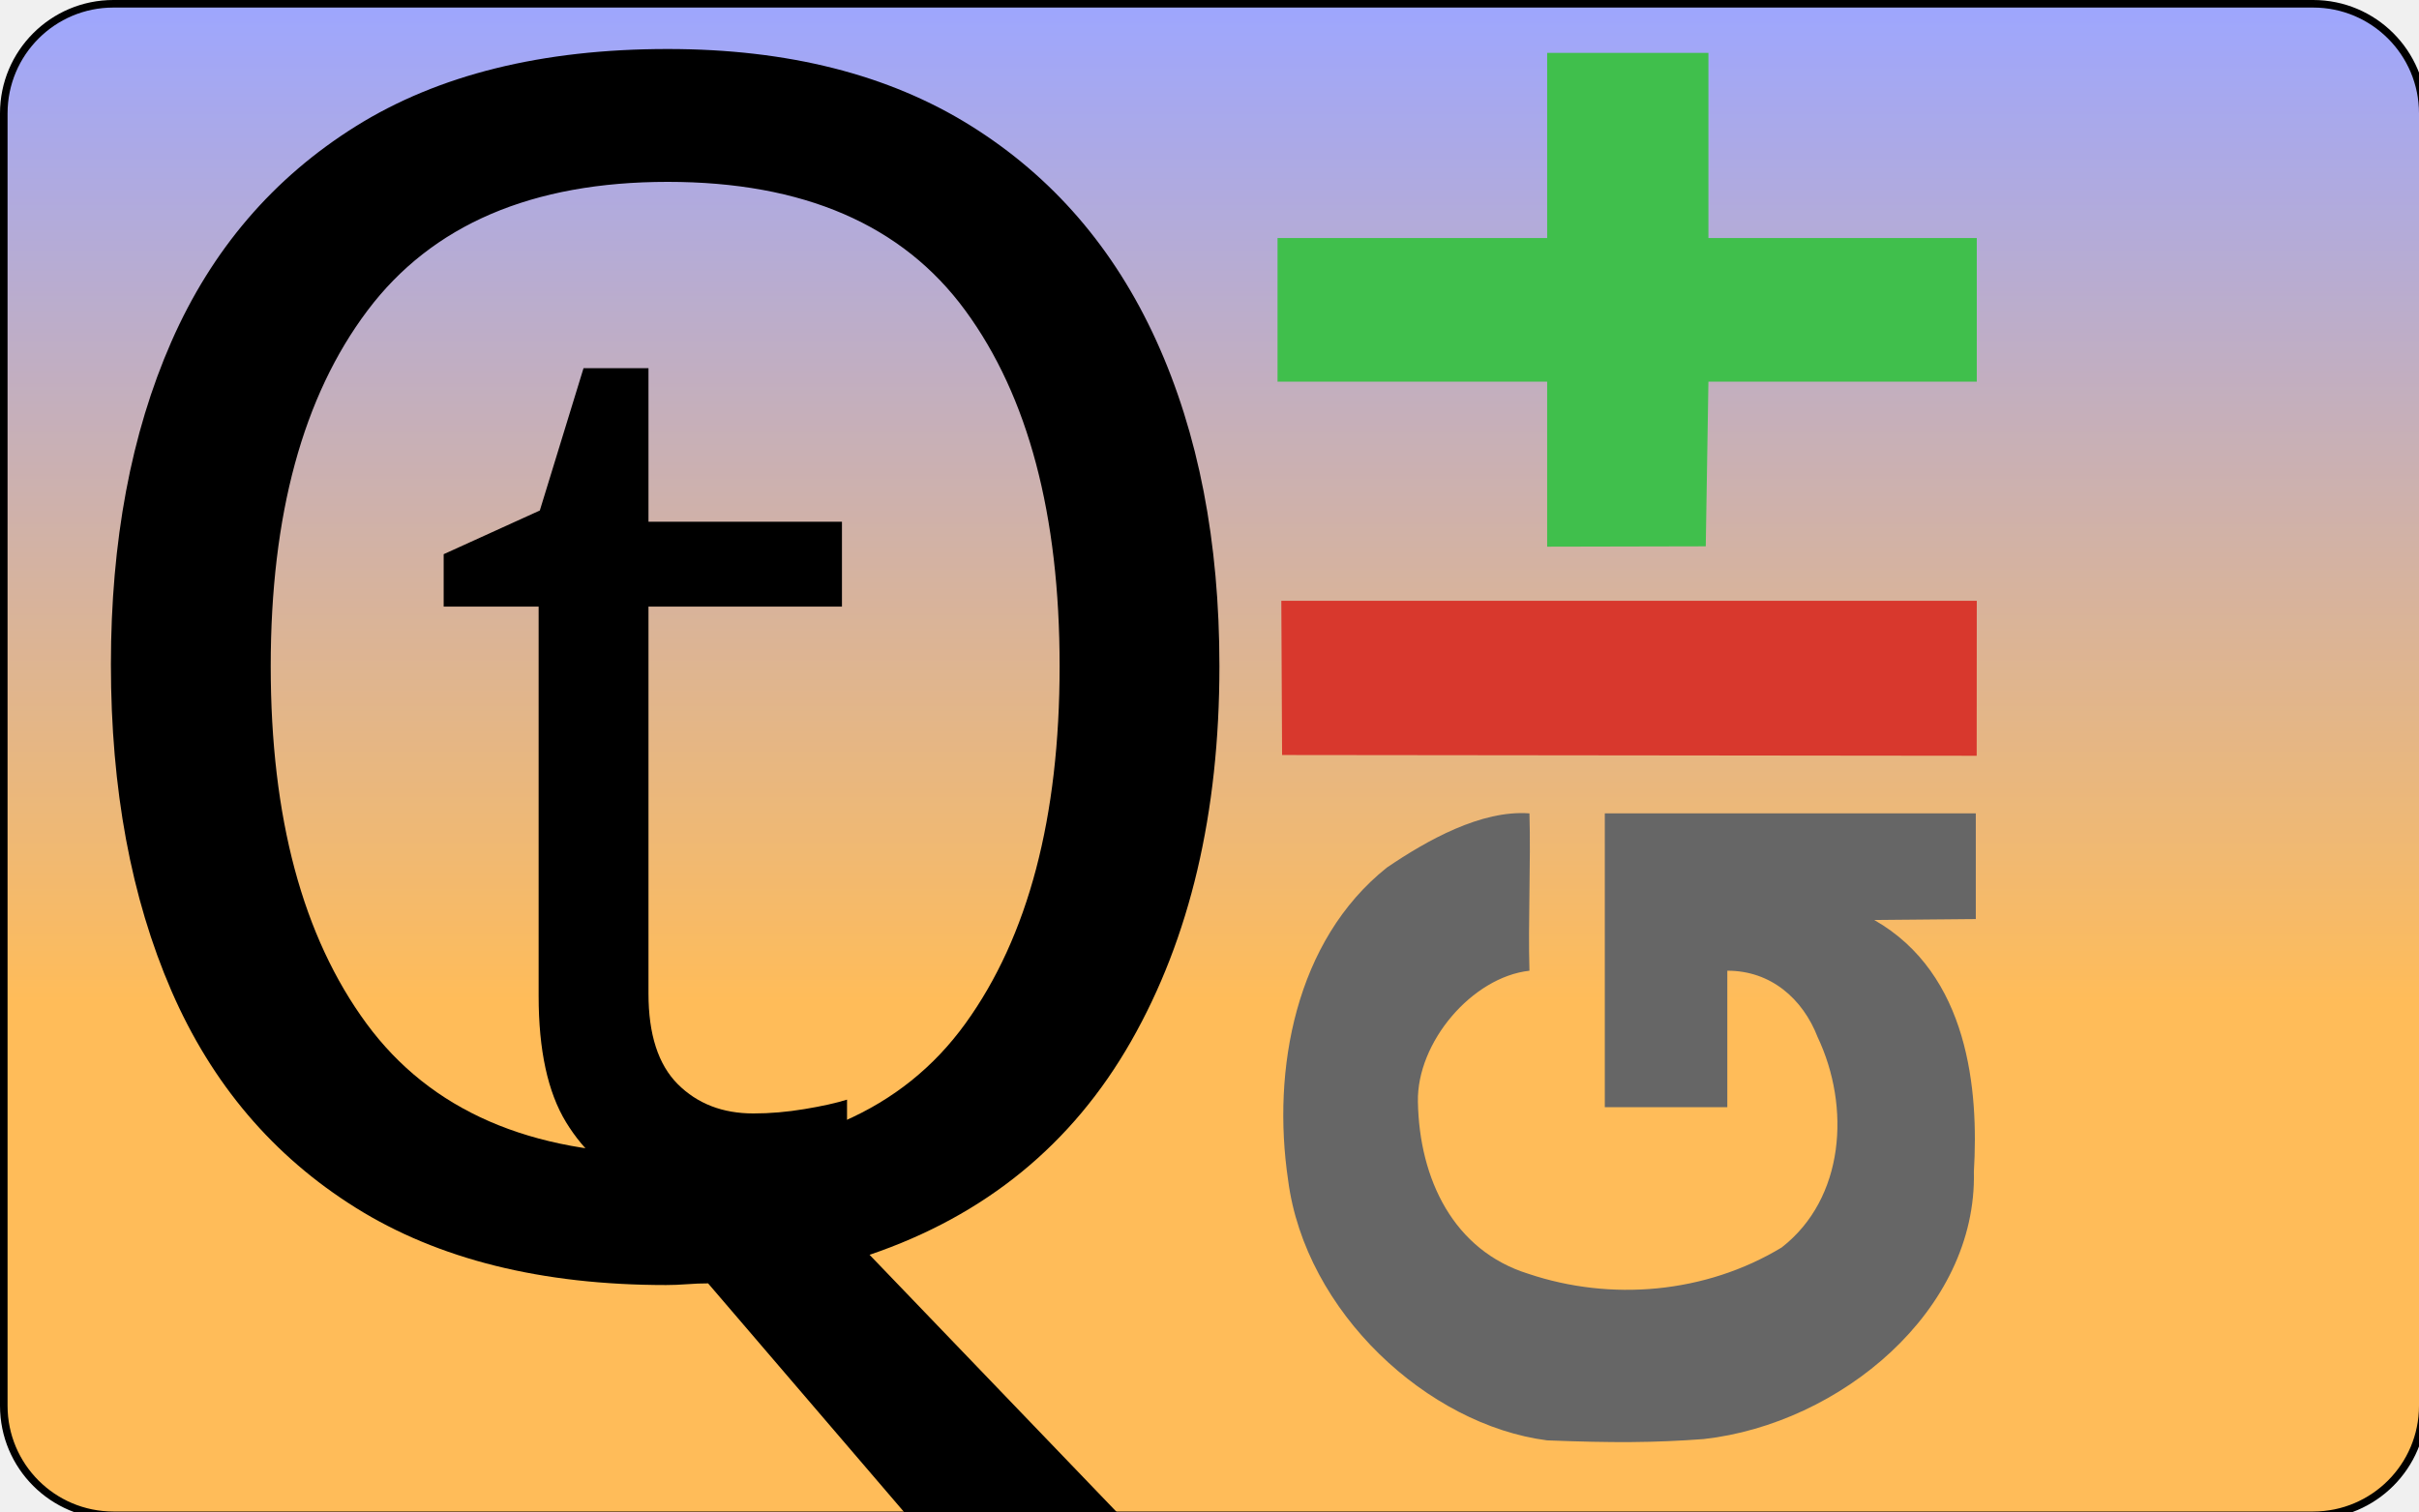
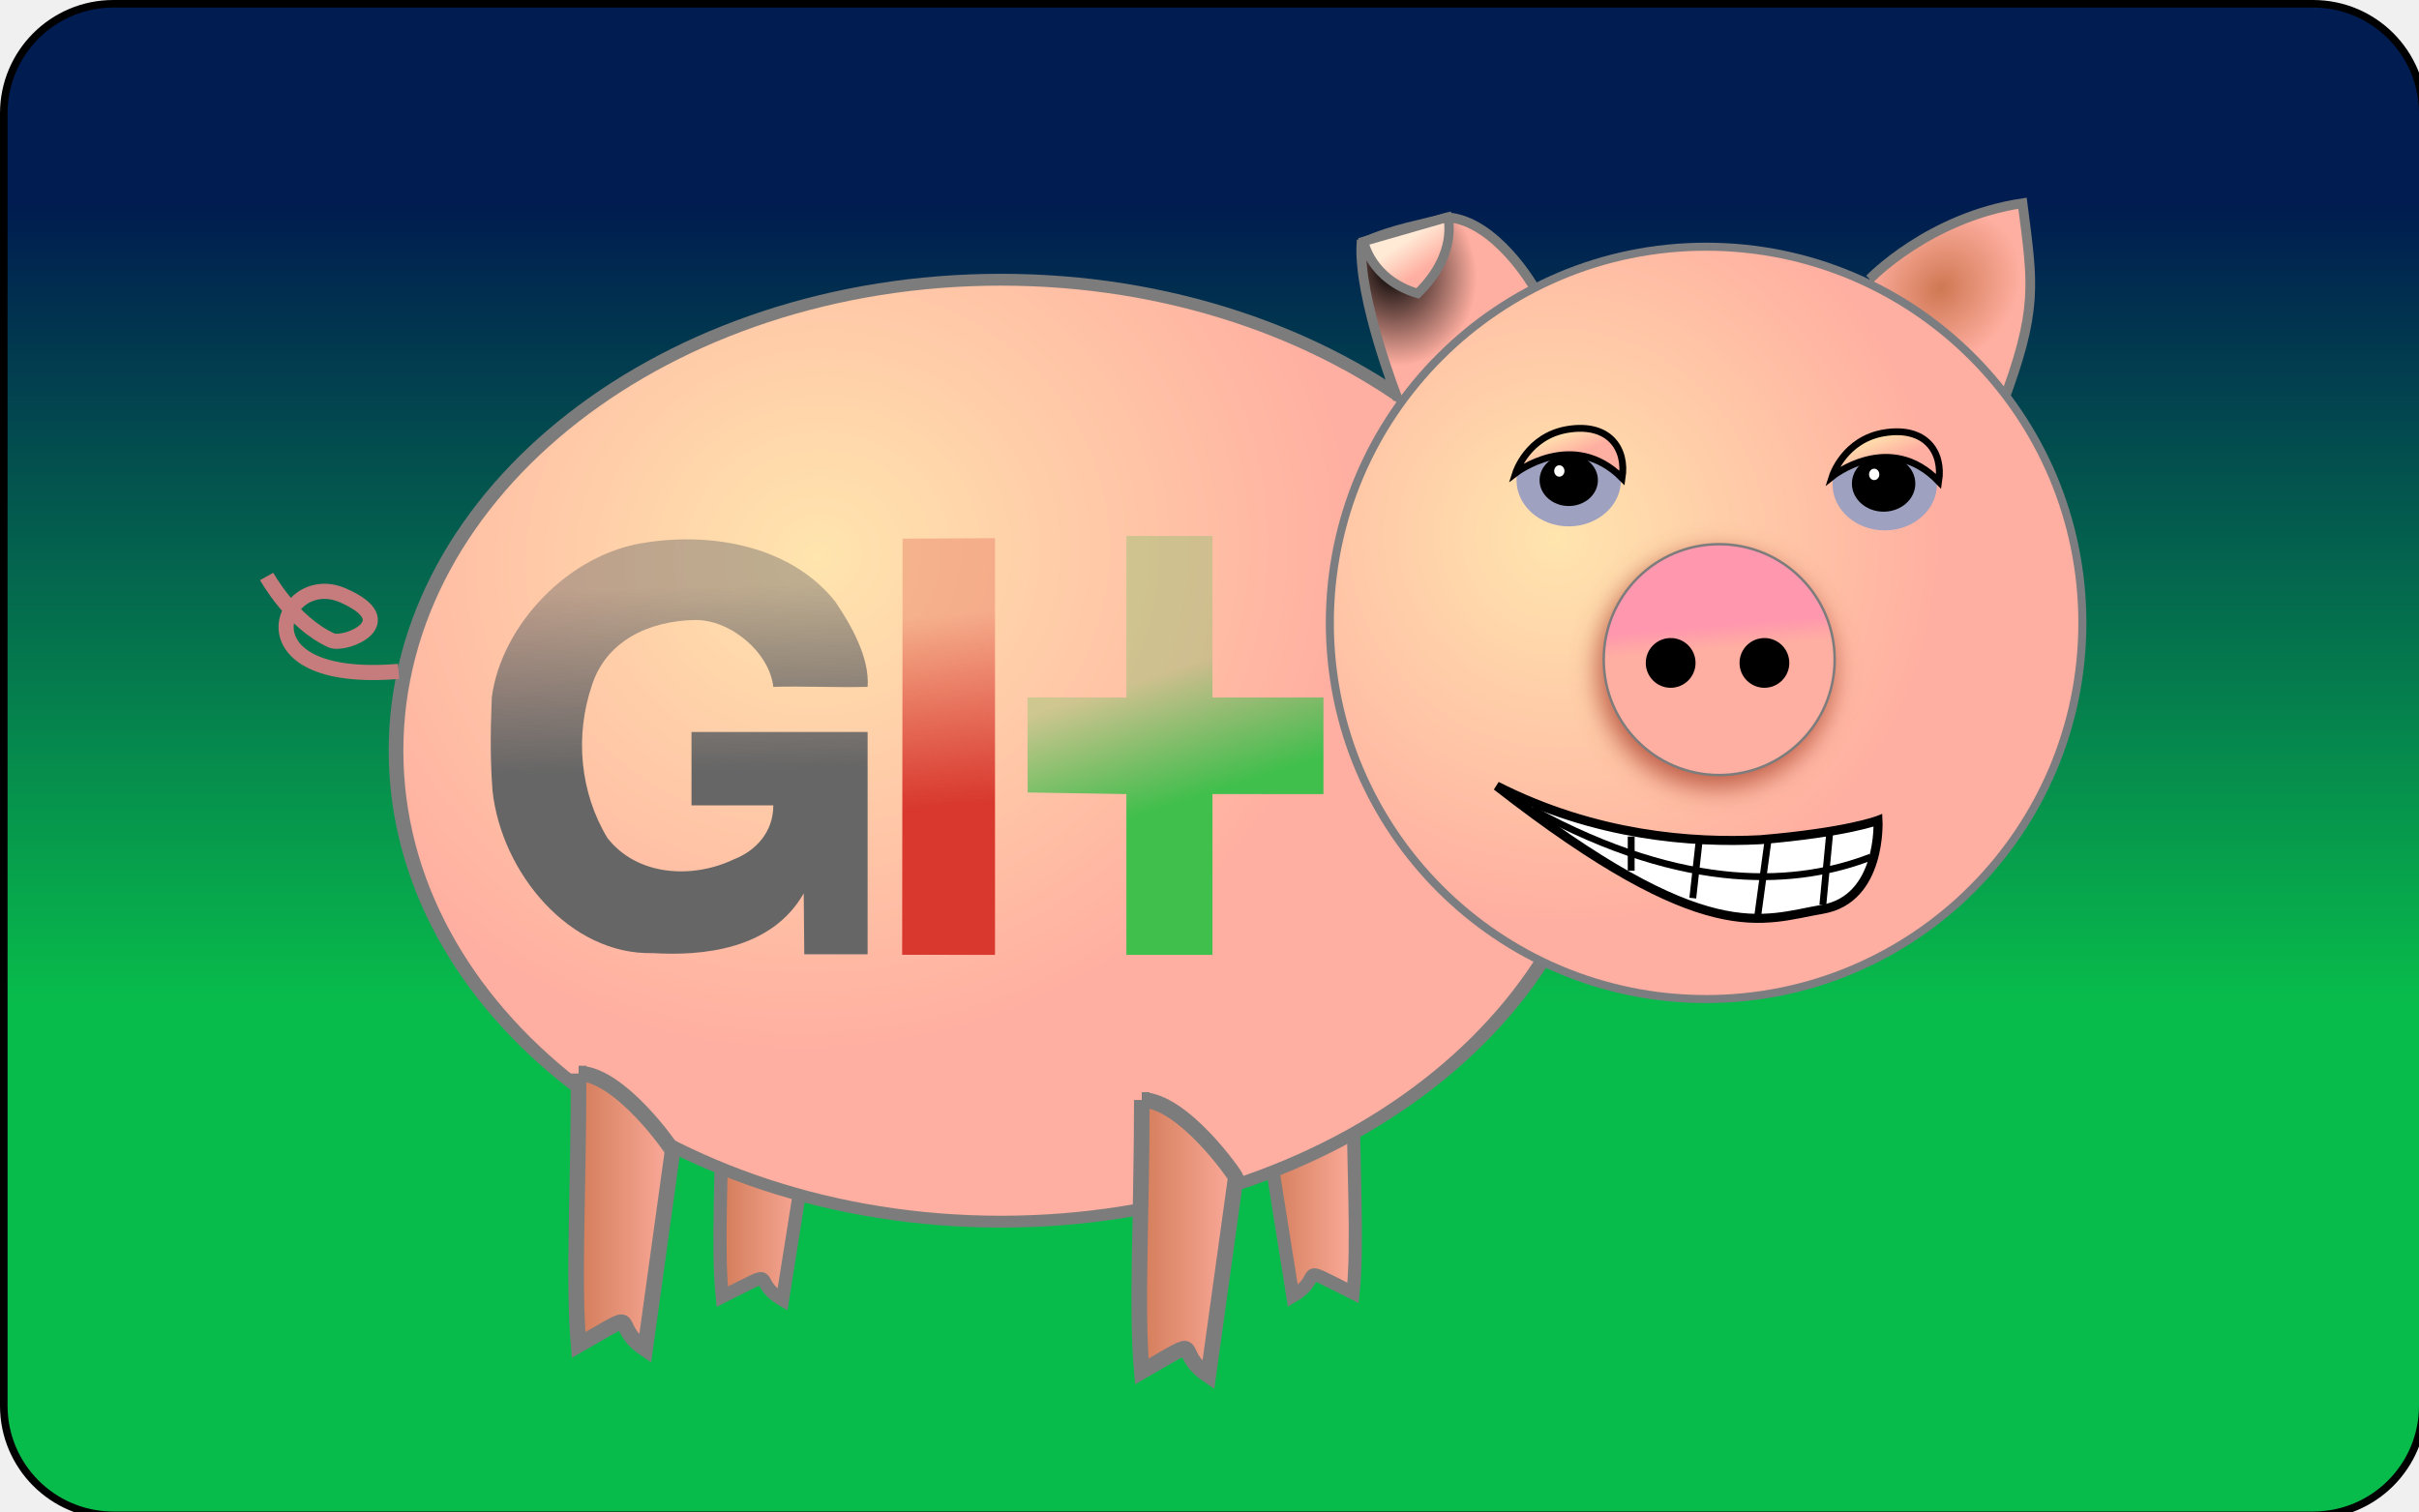
<svg xmlns="http://www.w3.org/2000/svg" xmlns:xlink="http://www.w3.org/1999/xlink" width="320" height="200" id="svg2" version="1.1">
  <defs id="defs4">
+     <linearGradient id="linearGradient3971">
+       <stop style="stop-color:#40bf4c;stop-opacity:0.252;" offset="0" id="stop3973" />
+       <stop style="stop-color:#40bf4c;stop-opacity:1;" offset="1" id="stop3975" />
+     </linearGradient>
+     <linearGradient id="linearGradient3963">
+       <stop style="stop-color:#d8382d;stop-opacity:0.252;" offset="0" id="stop3965" />
+       <stop style="stop-color:#d8382d;stop-opacity:1;" offset="1" id="stop3967" />
+     </linearGradient>
+     <linearGradient id="linearGradient3955">
+       <stop style="stop-color:#666666;stop-opacity:0.422;" offset="0" id="stop3957" />
+       <stop style="stop-color:#666666;stop-opacity:1;" offset="1" id="stop3959" />
+     </linearGradient>
+     <linearGradient id="linearGradient3939">
+       <stop id="stop3941" offset="0" style="stop-color:#cf7853;stop-opacity:1;" />
+       <stop id="stop3943" offset="1" style="stop-color:#ffafa1;stop-opacity:1;" />
+     </linearGradient>
+     <linearGradient id="linearGradient3893">
+       <stop style="stop-color:#ffafa1;stop-opacity:1;" offset="0" id="stop3895" />
+       <stop style="stop-color:#ffead6;stop-opacity:1;" offset="1" id="stop3897" />
+     </linearGradient>
+     <linearGradient id="linearGradient3885">
+       <stop style="stop-color:#000000;stop-opacity:1;" offset="0" id="stop3887" />
+       <stop style="stop-color:#ffafa1;stop-opacity:1;" offset="1" id="stop3889" />
+     </linearGradient>
+     <linearGradient id="linearGradient3861">
+       <stop id="stop3863" offset="0" style="stop-color:#ff97ae;stop-opacity:1;" />
+       <stop id="stop3865" offset="1" style="stop-color:#ffafa1;stop-opacity:1;" />
+     </linearGradient>
+     <linearGradient id="linearGradient3847">
+       <stop style="stop-color:#ffe5ae;stop-opacity:1;" offset="0" id="stop3849" />
+       <stop style="stop-color:#ffafa1;stop-opacity:1;" offset="1" id="stop3851" />
+     </linearGradient>
    <linearGradient id="linearGradient3755">
-       <stop style="stop-color:#ffbc59;stop-opacity:1;" offset="0" id="stop3757" />
-       <stop style="stop-color:#9da6ff;stop-opacity:1;" offset="1" id="stop3759" />
+       <stop style="stop-color:#08bc4b;stop-opacity:1;" offset="0" id="stop3757" />
+       <stop style="stop-color:#001c50;stop-opacity:1;" offset="1" id="stop3759" />
    </linearGradient>
-     <linearGradient xlink:href="#linearGradient3755" id="linearGradient3761" x1="152" y1="132.647" x2="152" y2="-0.002" gradientUnits="userSpaceOnUse" />
+     <linearGradient xlink:href="#linearGradient3755" id="linearGradient3761" x1="152" y1="132.647" x2="152" y2="26.977" gradientUnits="userSpaceOnUse" />
+     <radialGradient xlink:href="#linearGradient3847" id="radialGradient3853" cx="256.595" cy="94.854" fx="256.595" fy="94.854" r="47.25" gradientUnits="userSpaceOnUse" gradientTransform="matrix(0.6084656,0.8148148,-0.801247,0.5983338,170.6219,-175.5814)" />
+     <linearGradient xlink:href="#linearGradient3861" id="linearGradient3859" x1="276.582" y1="86.086" x2="277.397" y2="95.862" gradientUnits="userSpaceOnUse" />
+     <radialGradient xlink:href="#linearGradient3885" id="radialGradient3911" gradientUnits="userSpaceOnUse" gradientTransform="matrix(0.2719503,1.02966,-0.9038965,0.2387342,221.2169,-197.4237)" cx="233.465" cy="56.691" fx="233.465" fy="56.691" r="9.285" />
+     <linearGradient xlink:href="#linearGradient3893" id="linearGradient3913" gradientUnits="userSpaceOnUse" x1="236.259" y1="909.237" x2="234.39" y2="906.237" />
+     <radialGradient xlink:href="#linearGradient3939" id="radialGradient3945" gradientUnits="userSpaceOnUse" gradientTransform="matrix(0.9715256,-0.9499335,-0.7979915,-0.8161301,70.02131,1153.83)" cx="236.507" cy="45.797" fx="236.507" fy="45.797" r="9.285" />
+     <radialGradient xlink:href="#linearGradient3847" id="radialGradient3953" cx="205.752" cy="100.177" fx="205.752" fy="100.177" r="41.25" gradientTransform="matrix(0.1494266,0.9941749,-0.8710358,0.200447,262.265,-123.8355)" gradientUnits="userSpaceOnUse" />
+     <linearGradient xlink:href="#linearGradient3955" id="linearGradient3961" x1="13.089" y1="144.922" x2="53.913" y2="144.061" gradientUnits="userSpaceOnUse" />
+     <linearGradient xlink:href="#linearGradient3963" id="linearGradient3969" x1="19.716" y1="88.054" x2="61.79" y2="84.611" gradientUnits="userSpaceOnUse" />
+     <linearGradient xlink:href="#linearGradient3971" id="linearGradient3977" x1="33.85" y1="41.414" x2="60.929" y2="32.806" gradientUnits="userSpaceOnUse" />
+     <linearGradient xlink:href="#linearGradient3847" id="linearGradient3837" x1="208.87" y1="916.879" x2="210.425" y2="920.629" gradientUnits="userSpaceOnUse" gradientTransform="translate(-2.000004,-4)" />
+     <linearGradient xlink:href="#linearGradient3847" id="linearGradient3841" gradientUnits="userSpaceOnUse" gradientTransform="translate(44.25,-3.5)" x1="209.12" y1="916.629" x2="210.675" y2="920.629" />
+     <linearGradient xlink:href="#linearGradient3939" id="linearGradient3862" x1="84.371" y1="1009.96" x2="97.663" y2="1009.96" gradientUnits="userSpaceOnUse" gradientTransform="translate(10,0)" />
+     <linearGradient xlink:href="#linearGradient3939" id="linearGradient3870" x1="65.18" y1="1012.625" x2="80" y2="1012.625" gradientUnits="userSpaceOnUse" gradientTransform="translate(10,0)" />
+     <linearGradient xlink:href="#linearGradient3939" id="linearGradient3878" x1="139.68" y1="1016.125" x2="154.5" y2="1016.125" gradientUnits="userSpaceOnUse" gradientTransform="translate(10,0)" />
+     <linearGradient xlink:href="#linearGradient3939" id="linearGradient3886" x1="156.871" y1="1009.46" x2="170.163" y2="1009.46" gradientUnits="userSpaceOnUse" gradientTransform="translate(10,0)" />
+     <filter id="filter3940" x="-0.127" width="1.253" y="-0.127" height="1.253">
+       <feGaussianBlur stdDeviation="4.936" id="feGaussianBlur3942" />
+     </filter>
+     <radialGradient xlink:href="#linearGradient3939" id="radialGradient3969" gradientUnits="userSpaceOnUse" gradientTransform="matrix(0.9715256,-0.9499335,-0.7979915,-0.8161301,70.02131,1153.83)" cx="236.507" cy="45.797" fx="236.507" fy="45.797" r="9.285" />
+     <radialGradient xlink:href="#linearGradient3885" id="radialGradient3971" gradientUnits="userSpaceOnUse" gradientTransform="matrix(0.2719503,1.02966,-0.9038965,0.2387342,221.2169,-197.4237)" cx="233.465" cy="56.691" fx="233.465" fy="56.691" r="9.285" />
+     <linearGradient xlink:href="#linearGradient3893" id="linearGradient3973" gradientUnits="userSpaceOnUse" x1="236.259" y1="909.237" x2="234.39" y2="906.237" />
+     <radialGradient xlink:href="#linearGradient3847" id="radialGradient3975" gradientUnits="userSpaceOnUse" gradientTransform="matrix(0.6084656,0.8148148,-0.801247,0.5983338,170.6219,-175.5814)" cx="256.595" cy="94.854" fx="256.595" fy="94.854" r="47.25" />
+     <linearGradient xlink:href="#linearGradient3861" id="linearGradient3978" gradientUnits="userSpaceOnUse" x1="276.582" y1="86.086" x2="277.397" y2="95.862" />
+     <linearGradient xlink:href="#linearGradient3847" id="linearGradient3980" gradientUnits="userSpaceOnUse" gradientTransform="translate(-2.000004,-4)" x1="208.87" y1="916.879" x2="210.425" y2="920.629" />
+     <linearGradient xlink:href="#linearGradient3847" id="linearGradient3982" gradientUnits="userSpaceOnUse" gradientTransform="translate(44.25,-3.5)" x1="209.12" y1="916.629" x2="210.675" y2="920.629" />
  </defs>
  <g id="layer1" transform="translate(0,-852.3622)">
-     <rect style="fill:url(#linearGradient3761);fill-rule:evenodd;stroke:#000000;stroke-width:1px;stroke-linecap:butt;stroke-linejoin:miter;stroke-opacity:1;fill-opacity:1" id="rect2985" width="320" height="200" x="0.5" y="0.5" transform="translate(0,852.3622)" ry="14.5" />
-     <g id="g1915" transform="translate(167,858.3622)">
+     <rect style="fill:url(#linearGradient3761);fill-rule:evenodd;stroke:#000000;stroke-width:1px;stroke-linecap:butt;stroke-linejoin:miter;stroke-opacity:1;fill-opacity:1" id="rect2985" width="320" height="200" x="0.5" y="0.5" ry="14.5" transform="translate(0,852.3622)" />
+     <path id="path3847" d="m 95.542,995.576 c 0.009,11.889 -0.679,21.757 0,28.363 8.145,-4.066 3.458,-2.252 7.968,0.405 l 3.281,-20.664 c 0.005,-0.2 -6.331,-8.104 -11.249,-8.104 z" style="font-size:medium;font-style:normal;font-variant:normal;font-weight:normal;font-stretch:normal;text-indent:0;text-align:start;text-decoration:none;line-height:normal;letter-spacing:normal;word-spacing:normal;text-transform:none;direction:ltr;block-progression:tb;writing-mode:lr-tb;text-anchor:start;baseline-shift:baseline;color:#000000;fill:url(#linearGradient3862);fill-opacity:1;fill-rule:nonzero;stroke:#7c7c7c;stroke-width:1.743;stroke-opacity:1;marker:none;visibility:visible;display:inline;overflow:visible;enable-background:accumulate;font-family:Sans;-inkscape-font-specification:Sans" />
+     <path style="font-size:medium;font-style:normal;font-variant:normal;font-weight:normal;font-stretch:normal;text-indent:0;text-align:start;text-decoration:none;line-height:normal;letter-spacing:normal;word-spacing:normal;text-transform:none;direction:ltr;block-progression:tb;writing-mode:lr-tb;text-anchor:start;baseline-shift:baseline;color:#000000;fill:url(#linearGradient3886);fill-opacity:1;fill-rule:nonzero;stroke:#7c7c7c;stroke-width:1.743;stroke-opacity:1;marker:none;visibility:visible;display:inline;overflow:visible;enable-background:accumulate;font-family:Sans;-inkscape-font-specification:Sans" d="m 178.991,995.076 c -0.009,11.889 0.679,21.757 0,28.363 -8.145,-4.066 -3.458,-2.252 -7.968,0.405 l -3.281,-20.664 c -0.004,-0.2 6.331,-8.104 11.249,-8.104 z" id="path3853" />
+     <path style="fill:url(#radialGradient3953);fill-opacity:1;stroke:#7c7c7c;stroke-opacity:1" id="path3915" d="m 259.5,117.25 a 41.25,39.75 0 1 1 -82.5,0 41.25,39.75 0 1 1 82.5,0 z" transform="matrix(1.939881,0,0,1.567747,-290.9694,767.8734)" />
+     <path style="font-size:medium;font-style:normal;font-variant:normal;font-weight:normal;font-stretch:normal;text-indent:0;text-align:start;text-decoration:none;line-height:normal;letter-spacing:normal;word-spacing:normal;text-transform:none;direction:ltr;block-progression:tb;writing-mode:lr-tb;text-anchor:start;baseline-shift:baseline;color:#000000;fill:url(#linearGradient3870);fill-opacity:1;fill-rule:nonzero;stroke:#7c7c7c;stroke-width:2.062;stroke-opacity:1;marker:none;visibility:visible;display:inline;overflow:visible;enable-background:accumulate;font-family:Sans;-inkscape-font-specification:Sans" d="m 76.542,994.406 c 0.01,15.058 -0.75,27.558 0,35.925 8.998,-5.15 3.82,-2.853 8.802,0.513 l 3.624,-26.174 c 0.005,-0.253 -6.994,-10.264 -12.427,-10.264 z" id="rect3811" />
+     <g id="g1915" transform="matrix(0,0.5992683,-0.5992683,0,175.6731,922.0747)">
      <path style="fill:none" d="M 0,94 C 0,62.667 0,31.333 0,0 c 32.333,0 64.667,0 97,0 0,62.667 0,125.333 0,188 -32.333,0 -64.667,0 -97,0 0,-31.333 0,-62.667 0,-94 z" id="path1919" />
-       <path style="fill:#666666;fill-opacity:1" d="M 37.665,184.586 C 21.895,182.554 5.666,167.644 3.399,150.151 1.224,135.527 4.361,118.457 16.45,108.806 c 5.302,-3.614 12.515,-7.663 18.875,-7.181 0.19,6.474 -0.19,14.344 0,20.818 -7.576,0.843 -14.909,9.454 -14.756,17.339 0.186,10.26 4.726,19.687 14.598,22.758 10.919,3.674 23.417,2.629 33.525,-3.479 8.35,-6.506 9.122,-18.618 4.755,-27.836 C 71.482,126.151 67.247,122.427 61.5,122.442 l 0,18.058 -16.206,0 0,-38.876 49.077,0 0,13.98 -13.442,0.124 c 12.544,7.151 13.83,22.584 13.187,33.291 0.452,18.393 -17.719,33.389 -35.742,35.394 -6.52,0.489 -12.037,0.515 -20.708,0.172 z" id="path1927" />
-       <path style="fill:#d8382d;fill-opacity:1" d="M 2.603,93.902 2.5,73.5 l 92,0 L 94.489,94 2.603,93.902 z" id="path1925" />
-       <path style="fill:#40bf4c;fill-opacity:1" d="M 37.667,66.333 37.667,44.5 2,44.5 l 0,-19 35.667,0 0,-24.5 L 59,1 l 0,24.5 35.5,0 0,19 -35.5,0 -0.352,21.788 -20.982,0.046 z" id="path1917" />
+       <path style="fill:url(#linearGradient3961);fill-opacity:1" d="M 37.665,184.586 C 21.895,182.554 5.666,167.644 3.399,150.151 1.224,135.527 4.361,118.457 16.45,108.806 c 5.302,-3.614 12.515,-7.663 18.875,-7.181 0.19,6.474 -0.19,14.344 0,20.818 -7.576,0.843 -14.909,9.454 -14.756,17.339 0.186,10.26 4.726,19.687 14.598,22.758 10.919,3.674 23.417,2.629 33.525,-3.479 8.35,-6.506 9.122,-18.618 4.755,-27.836 C 71.482,126.151 67.247,122.427 61.5,122.442 l 0,18.058 -16.206,0 0,-38.876 49.077,0 0,13.98 -13.442,0.124 c 12.544,7.151 13.83,22.584 13.187,33.291 0.452,18.393 -17.719,33.389 -35.742,35.394 -6.52,0.489 -12.037,0.515 -20.708,0.172 z" id="path1927" />
+       <path style="fill:url(#linearGradient3969);fill-opacity:1" d="M 2.603,93.902 2.5,73.5 l 92,0 L 94.489,94 2.603,93.902 z" id="path1925" />
+       <path style="fill:url(#linearGradient3977);fill-opacity:1" d="M 37.667,66.333 37.667,44.5 2,44.5 l 0,-19 35.667,0 0,-24.5 L 59,1 l 0,24.5 35.5,0 0,19 -35.5,0 -0.352,21.788 -20.982,0.046 z" id="path1917" />
    </g>
-     <text xml:space="preserve" style="font-size:222.529px;font-style:normal;font-weight:normal;line-height:125%;letter-spacing:0px;word-spacing:0px;fill:#000000;fill-opacity:1;stroke:none;font-family:Sans" x="1.095" y="1020.177" id="text3841">
-       <tspan id="tspan3843" x="1.095" y="1020.177">Q</tspan>
-     </text>
-     <text xml:space="preserve" style="font-size:165.167px;font-style:normal;font-weight:normal;line-height:125%;letter-spacing:0px;word-spacing:0px;fill:#000000;fill-opacity:1;stroke:none;font-family:Sans" x="56.051" y="1009.926" id="text3845">
-       <tspan id="tspan3847" x="56.051" y="1009.926">t</tspan>
-     </text>
+     <path style="fill:none;stroke:#c67c7c;stroke-width:2;stroke-linecap:butt;stroke-linejoin:miter;stroke-miterlimit:4;stroke-opacity:1;stroke-dasharray:none" d="m 52.724,941.198 c -21.717,1.818 -15.483,-13.607 -7.365,-10.061 8.118,3.546 0.343,6.708 -1.49,5.972 -5.208,-2.337 -8.594,-8.472 -8.594,-8.472" id="path3041" />
+     <path id="path3849" d="m 151.042,997.906 c 0.01,15.058 -0.75,27.558 0,35.925 8.998,-5.15 3.82,-2.853 8.802,0.513 l 3.624,-26.174 c 0.005,-0.253 -6.994,-10.264 -12.427,-10.264 z" style="font-size:medium;font-style:normal;font-variant:normal;font-weight:normal;font-stretch:normal;text-indent:0;text-align:start;text-decoration:none;line-height:normal;letter-spacing:normal;word-spacing:normal;text-transform:none;direction:ltr;block-progression:tb;writing-mode:lr-tb;text-anchor:start;baseline-shift:baseline;color:#000000;fill:url(#linearGradient3878);fill-opacity:1;fill-rule:nonzero;stroke:#7c7c7c;stroke-width:2.062;stroke-opacity:1;marker:none;visibility:visible;display:inline;overflow:visible;enable-background:accumulate;font-family:Sans;-inkscape-font-specification:Sans" />
+     <g id="g3944" transform="matrix(0.9055025,0,0,0.9055025,18.38454,83.0263)">
+       <path style="fill:url(#radialGradient3969);fill-opacity:1;stroke:#7c7c7c;stroke-width:1.417px;stroke-linecap:butt;stroke-linejoin:miter;stroke-opacity:1" d="m 252.844,890.405 c 0,0 8.618,-9.036 22.326,-11.088 1.544,12.035 2.299,15.464 -3.042,29.676" id="path3925" />
+       <g style="stroke:#7c7c7c;stroke-opacity:1" transform="matrix(1.415472,-0.06581975,0.06581975,1.415472,-207.2985,-381.894)" id="g3903">
+         <path style="fill:url(#radialGradient3971);fill-opacity:1;stroke:#7c7c7c;stroke-width:1px;stroke-linecap:butt;stroke-linejoin:miter;stroke-opacity:1" d="m 248,58.75 c 0,0 -3.58,-6.915 -8.5,-7.5 -2.861,0.692 -5.404,0.843 -9,2.25 -0.611,5.675 3,16.25 3,16.25" id="path3879" transform="translate(0,852.3622)" />
+         <path style="fill:url(#linearGradient3973);fill-opacity:1;stroke:#7c7c7c;stroke-width:0.959px;stroke-linecap:butt;stroke-linejoin:miter;stroke-opacity:1" d="m 230.739,905.692 c 0,0 0.521,3.935 5.31,5.619 4.419,-3.933 3.463,-7.71 3.463,-7.71 z" id="path3883" />
+       </g>
+       <path transform="matrix(1.17581,0,0,1.17581,-87.64386,822.1797)" d="m 316,100.75 c 0,25.819 -20.931,46.75 -46.75,46.75 -25.819,0 -46.75,-20.931 -46.75,-46.75 C 222.5,74.931 243.431,54 269.25,54 295.069,54 316,74.931 316,100.75 z" id="path3077" style="fill:url(#radialGradient3975);fill-opacity:1;fill-rule:evenodd;stroke:#7c7d80;stroke-width:1px;stroke-linecap:butt;stroke-linejoin:miter;stroke-opacity:1" />
+       <path transform="matrix(0.3693634,0,0,0.3693634,130.9054,910.2981)" d="m 316,100.75 c 0,25.819 -20.931,46.75 -46.75,46.75 -25.819,0 -46.75,-20.931 -46.75,-46.75 C 222.5,74.931 243.431,54 269.25,54 295.069,54 316,74.931 316,100.75 z" id="path3900" style="fill:#bf5e4a;fill-opacity:1;fill-rule:evenodd;stroke:none;filter:url(#filter3940)" />
+       <path style="fill:url(#linearGradient3978);fill-opacity:1;fill-rule:evenodd;stroke:#7c7c7c;stroke-width:1px;stroke-linecap:butt;stroke-linejoin:miter;stroke-opacity:1" id="path3855" d="m 316,100.75 c 0,25.819 -20.931,46.75 -46.75,46.75 -25.819,0 -46.75,-20.931 -46.75,-46.75 C 222.5,74.931 243.431,54 269.25,54 295.069,54 316,74.931 316,100.75 z" transform="matrix(0.3608306,0,0,0.3608306,133.7029,909.6578)" />
+       <path transform="matrix(0.7271028,0,0,0.7271028,37.62732,871.5997)" d="m 261,103 c 0,2.761 -2.239,5 -5,5 -2.761,0 -5,-2.239 -5,-5 0,-2.761 2.239,-5 5,-5 2.761,0 5,2.239 5,5 z" id="path3867" style="fill:#000000;fill-opacity:1" />
+       <path style="fill:#000000;fill-opacity:1" id="path3877" d="m 261,103 c 0,2.761 -2.239,5 -5,5 -2.761,0 -5,-2.239 -5,-5 0,-2.761 2.239,-5 5,-5 2.761,0 5,2.239 5,5 z" transform="matrix(0.7271028,0,0,0.7271028,51.32436,871.5997)" />
+       <path id="path3917" d="m 198.341,964.474 c 30.768,23.987 38.787,19.511 47.562,18.027 8.774,-1.485 8.154,-13.005 8.154,-13.005 0,0 -4.536,1.769 -17.193,2.832 -9.861,0.508 -24.123,-0.537 -38.523,-7.854 z" style="fill:#ffffff;fill-opacity:1;stroke:#000000;stroke-width:1.32px;stroke-linecap:butt;stroke-linejoin:miter;stroke-opacity:1" />
+       <path transform="matrix(0.9847548,0,0,1.17581,-3.091516,829.5343)" d="m 223,76.75 c 0,3.176 -3.47,5.75 -7.75,5.75 -4.28,0 -7.75,-2.574 -7.75,-5.75 0,-3.176 3.47,-5.75 7.75,-5.75 4.28,0 7.75,2.574 7.75,5.75 z" id="path3919" style="fill:#9ea1c0;fill-opacity:1" />
+       <path style="fill:#9ea1c0;fill-opacity:1" id="path3921" d="m 223,76.75 c 0,3.176 -3.47,5.75 -7.75,5.75 -4.28,0 -7.75,-2.574 -7.75,-5.75 0,-3.176 3.47,-5.75 7.75,-5.75 4.28,0 7.75,2.574 7.75,5.75 z" transform="matrix(0.9847548,0,0,1.17581,43.07513,830.1222)" />
+       <path style="fill:#000000;fill-opacity:1" id="path3825" d="m 223,76.75 c 0,3.176 -3.47,5.75 -7.75,5.75 -4.28,0 -7.75,-2.574 -7.75,-5.75 0,-3.176 3.47,-5.75 7.75,-5.75 4.28,0 7.75,2.574 7.75,5.75 z" transform="matrix(0.5497639,0,0,0.6564252,90.54028,869.4106)" />
+       <path transform="matrix(0.5976581,0,0,0.7136114,126.2311,865.5215)" d="m 223,76.75 c 0,3.176 -3.47,5.75 -7.75,5.75 -4.28,0 -7.75,-2.574 -7.75,-5.75 0,-3.176 3.47,-5.75 7.75,-5.75 4.28,0 7.75,2.574 7.75,5.75 z" id="path3827" style="fill:#000000;fill-opacity:1" />
+       <path id="path3829" d="m 201.12,918.739 c 0,0 8.388,-6.478 15.555,0.739 0.667,-4.282 -1.879,-8.051 -7.858,-7.124 -5.98,0.927 -7.697,6.385 -7.697,6.385 z" style="fill:url(#linearGradient3980);fill-opacity:1;stroke:#000000;stroke-width:1px;stroke-linecap:butt;stroke-linejoin:miter;stroke-opacity:1" />
+       <path style="fill:url(#linearGradient3982);fill-opacity:1;stroke:#000000;stroke-width:1px;stroke-linecap:butt;stroke-linejoin:miter;stroke-opacity:1" d="m 247.37,919.239 c 0,0 8.388,-6.728 15.555,0.739 0.667,-4.282 -1.879,-8.051 -7.858,-7.124 -5.98,0.927 -7.697,6.385 -7.697,6.385 z" id="path3839" />
+       <path transform="matrix(0.3333333,0,0,0.3333333,137.5833,893.7789)" d="m 212,74 c 0,1.381 -1.007,2.5 -2.25,2.5 -1.243,0 -2.25,-1.119 -2.25,-2.5 0,-1.381 1.007,-2.5 2.25,-2.5 1.243,0 2.25,1.119 2.25,2.5 z" id="path3843" style="fill:#fffffe;fill-opacity:1;stroke:none" />
+       <path style="fill:#fffffe;fill-opacity:1;stroke:none" id="path3845" d="m 212,74 c 0,1.381 -1.007,2.5 -2.25,2.5 -1.243,0 -2.25,-1.119 -2.25,-2.5 0,-1.381 1.007,-2.5 2.25,-2.5 1.243,0 2.25,1.119 2.25,2.5 z" transform="matrix(0.3333333,0,0,0.3333333,183.5833,894.2789)" />
+       <path id="path3890" d="m 218,971.862 0,5" style="fill:none;stroke:#000000;stroke-width:1px;stroke-linecap:butt;stroke-linejoin:miter;stroke-opacity:1" />
+       <path id="path3892" d="m 228,971.862 -1,9" style="fill:none;stroke:#000000;stroke-width:1px;stroke-linecap:butt;stroke-linejoin:miter;stroke-opacity:1" />
+       <path id="path3894" d="m 238,972.362 -1.5,11" style="fill:none;stroke:#000000;stroke-width:1px;stroke-linecap:butt;stroke-linejoin:miter;stroke-opacity:1" />
+       <path id="path3896" d="m 247,971.362 -1,10.5" style="fill:none;stroke:#000000;stroke-width:1px;stroke-linecap:butt;stroke-linejoin:miter;stroke-opacity:1" />
+       <path id="path3898" d="m 203.5,967.862 c 22.833,12.5 39.167,11 49.5,7" style="fill:none;stroke:#000000;stroke-width:1px;stroke-linecap:butt;stroke-linejoin:miter;stroke-opacity:1" />
+     </g>
  </g>
</svg>
